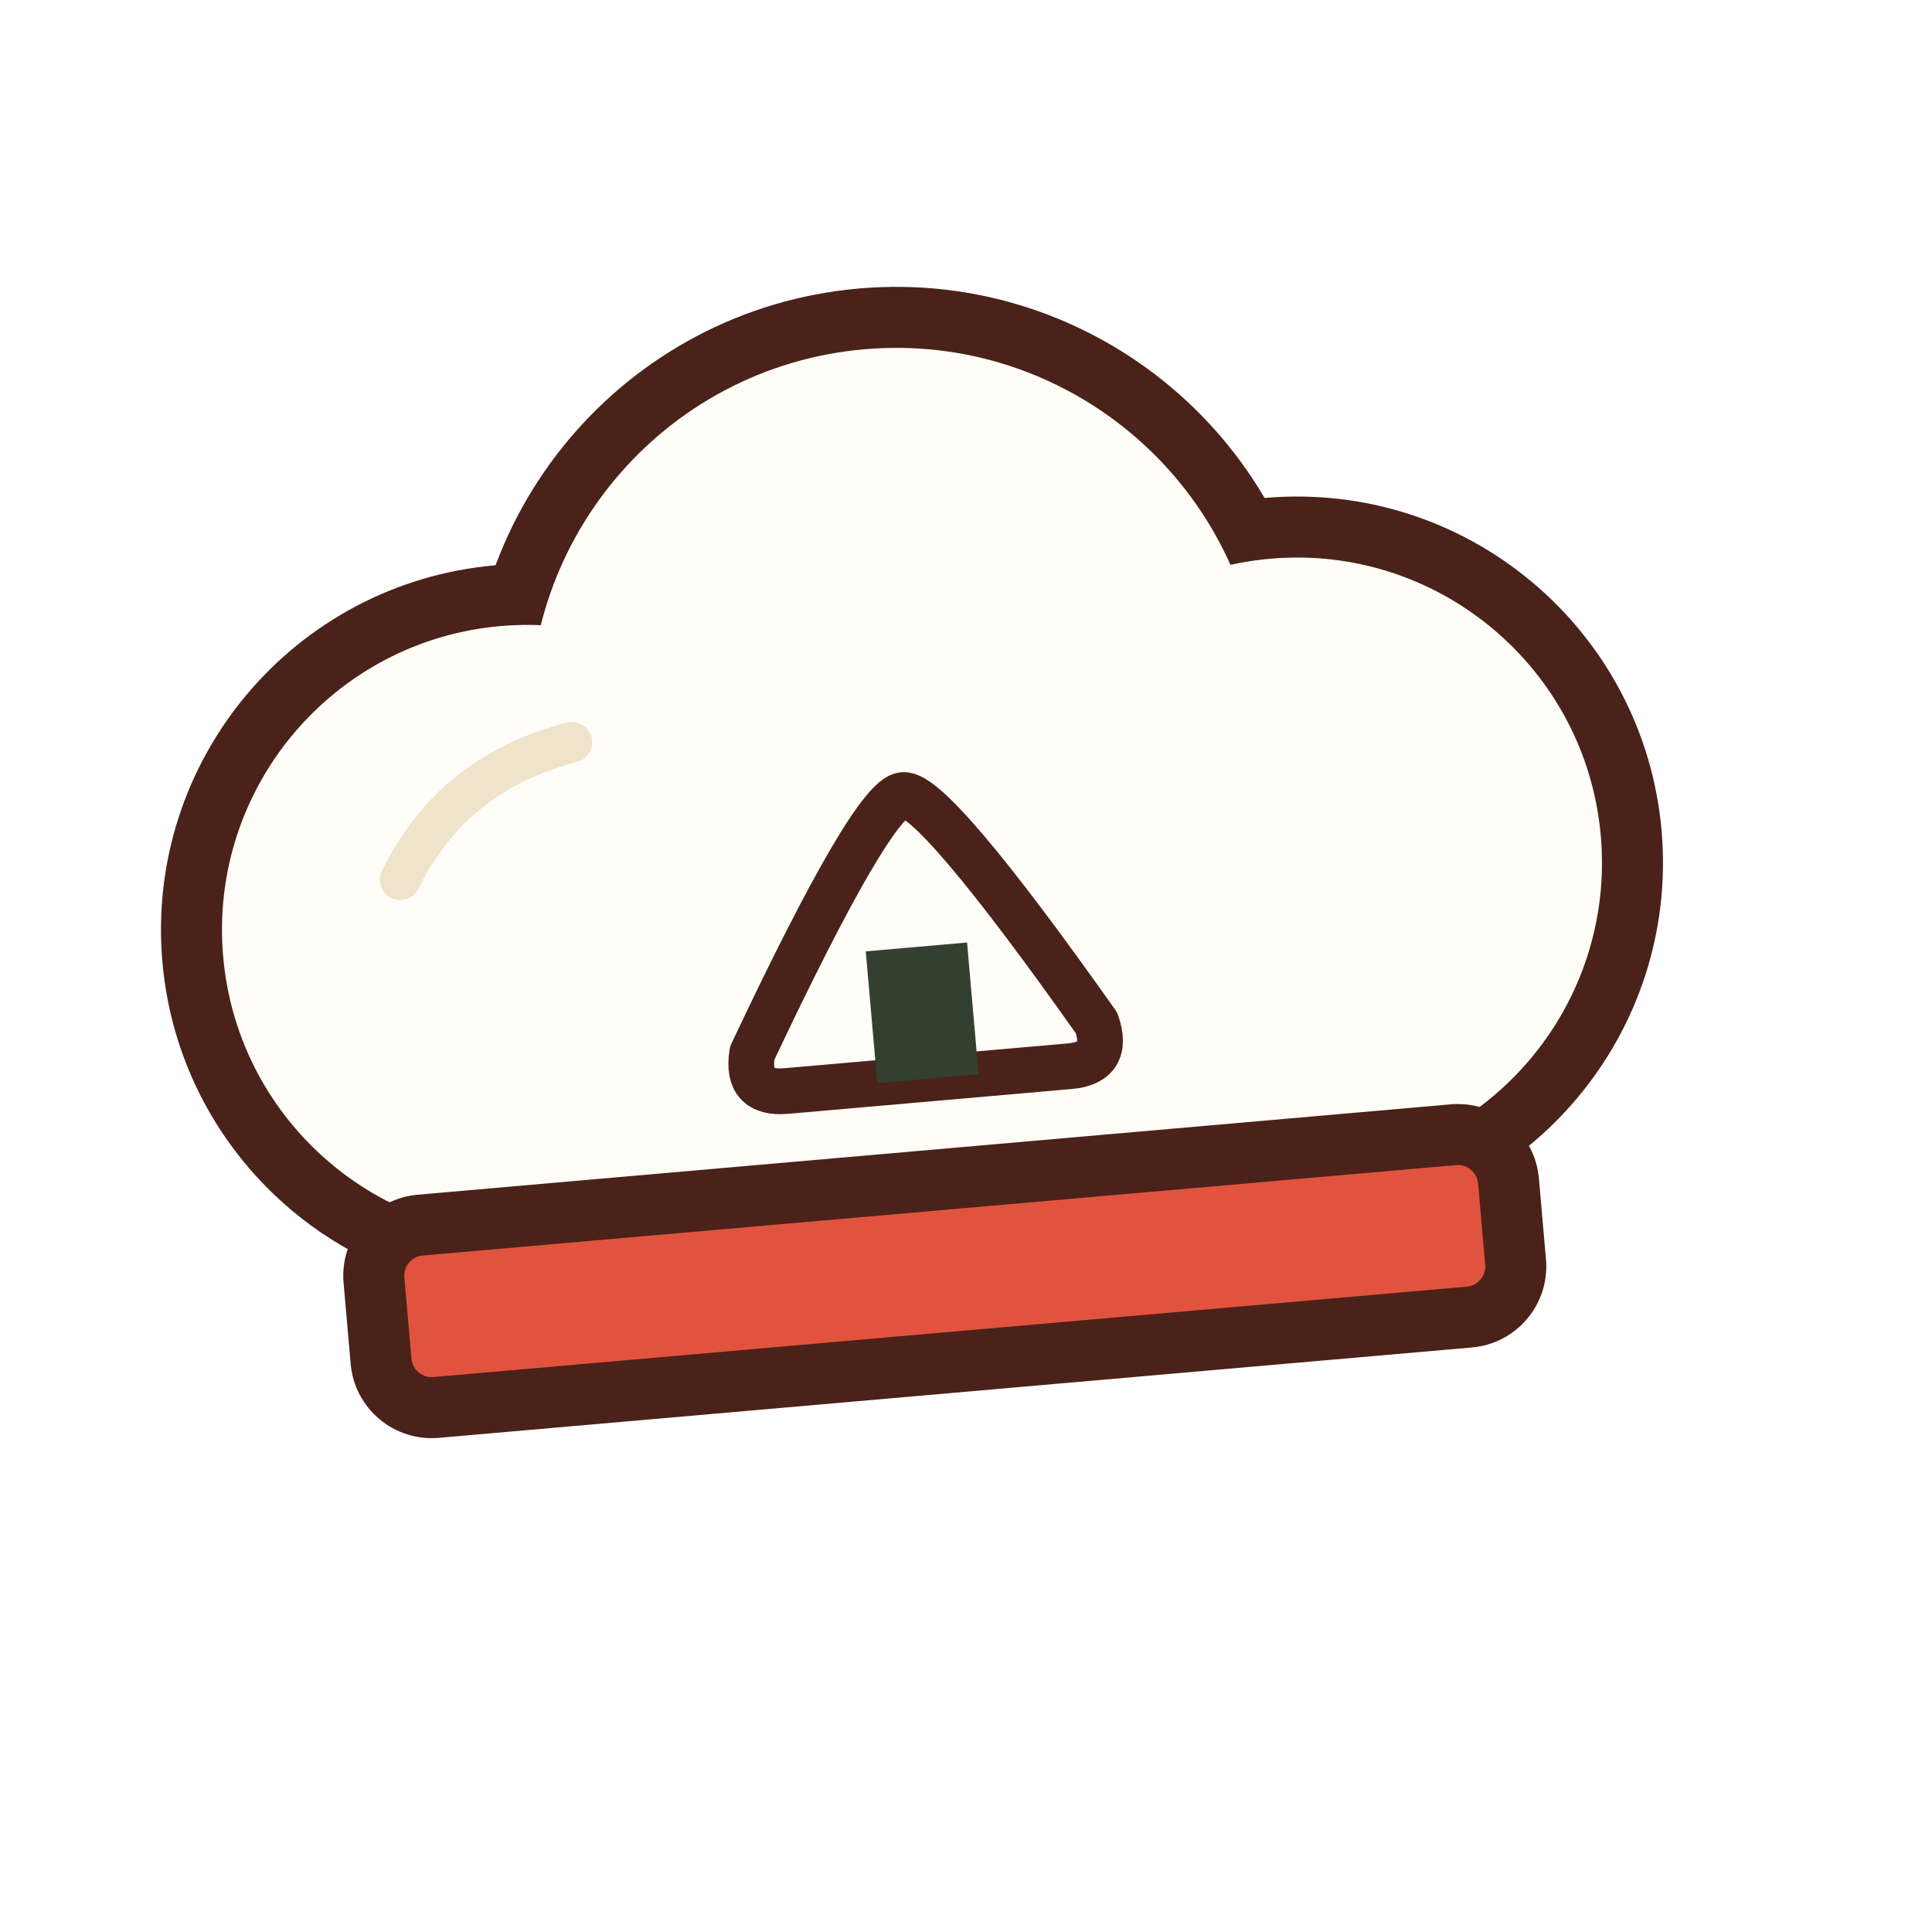
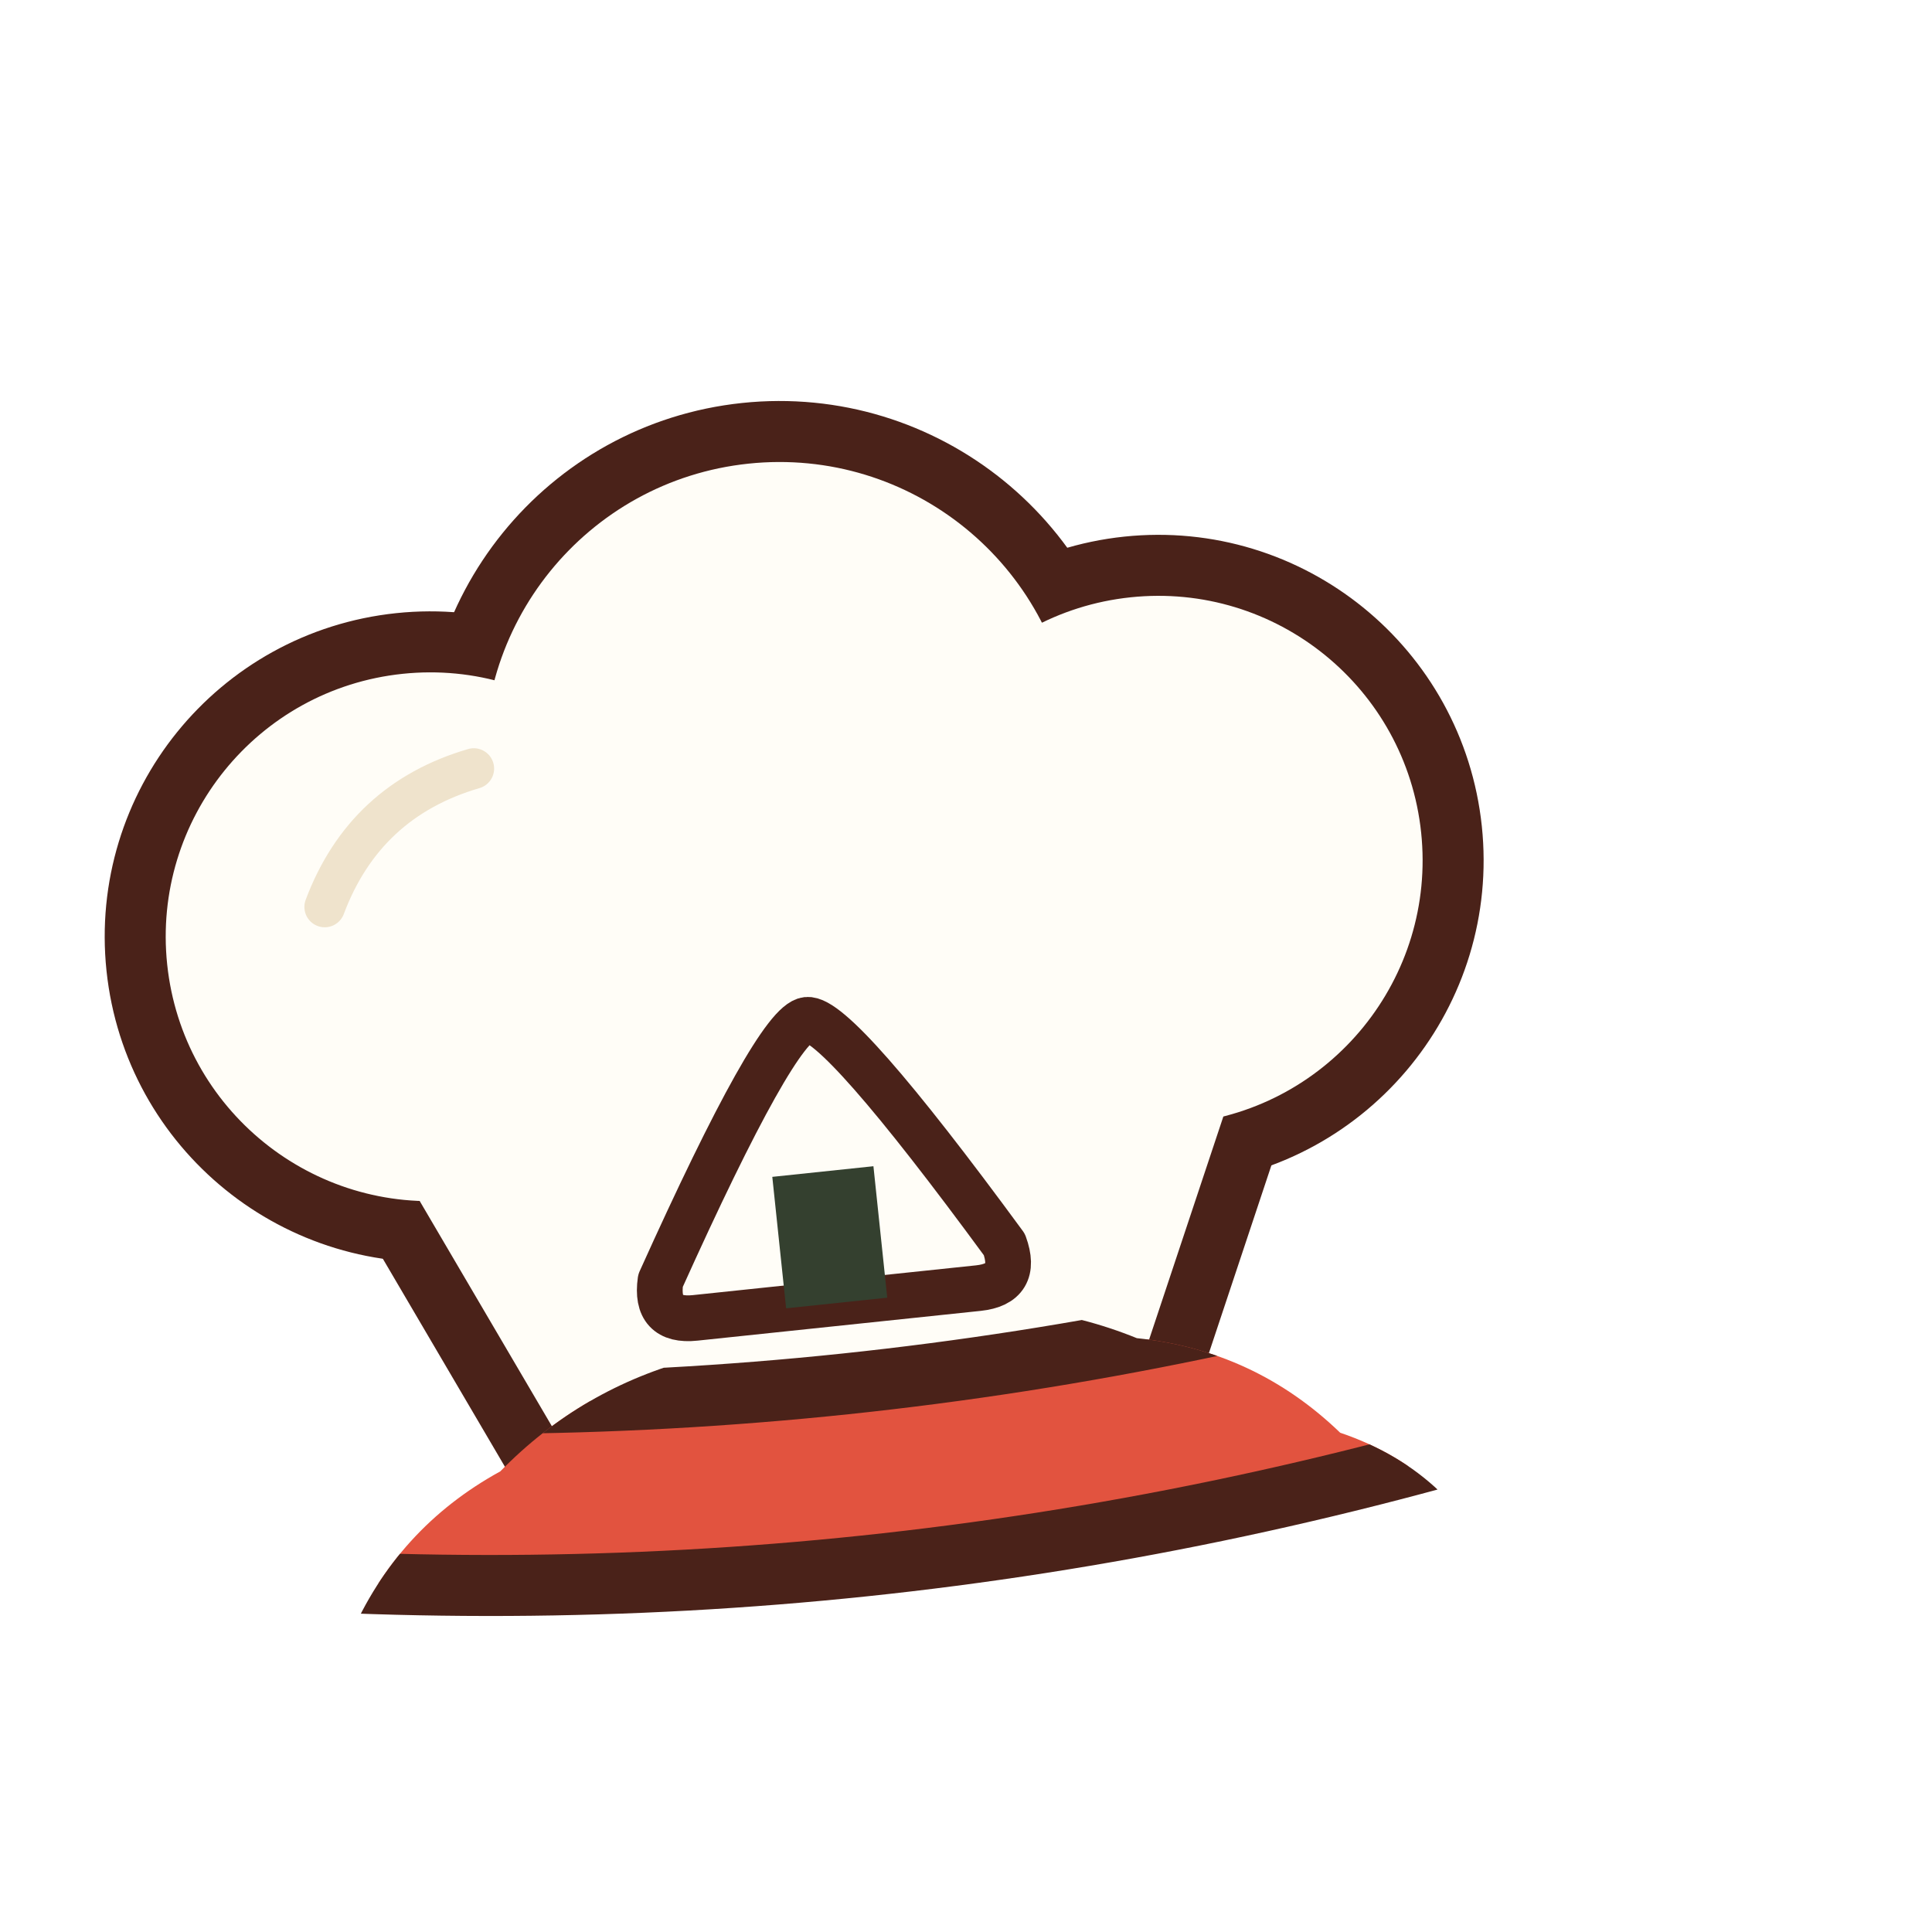
<svg xmlns="http://www.w3.org/2000/svg" viewBox="57 -16 190 190" width="190" height="190">
-   <g transform="rotate(-5 150 110)">
+   <defs>
+     <clipPath id="headInner">
+       <path d="M204.8 140.1 Q214.7 146.5 218.3 157.7 Q229.0 163.4 231.7 175.3 Q240.5 182.5 245.2 192.9 Q255.7 198.8 258.6 210.5 Q267.2 218.6 268.1 230.4 Q272.3 240.9 271.0 252.2 Q274.1 264.1 266.7 273.9 Q264.3 285.2 255.9 293.1 Q250.0 303.0 239.5 307.9 Q231.6 317.2 219.4 316.8 Q208.7 320.7 197.4 319.0 Q186.3 323.2 175.3 319.0 Q164.2 323.9 153.1 319.0 Q142.0 321.6 131.0 319.0 Q119.9 324.0 108.8 319.0 Q97.6 322.6 86.7 318.1 Q75.3 317.3 65.8 311.0 Q53.8 308.7 48.2 297.8 Q39.3 290.5 35.7 279.6 Q29.1 270.0 29.5 258.4 Q24.7 247.2 30.4 236.4 Q31.7 225.1 38.1 215.7 Q41.0 204.2 51.1 197.8 Q54.1 186.2 64.5 180.2 Q69.1 169.8 78.0 162.6 Q80.6 150.7 91.4 145.0 Q96.0 134.3 106.2 128.7 Q114.2 120.5 125.3 117.6 Q135.0 110.0 146.9 113.1 Q158.2 111.3 168.8 115.6 Q180.4 116.8 188.8 124.9 Q200.3 128.8 204.8 140.1Z" />
+     </clipPath>
+   </defs>
+   <g transform="translate(-8 0) rotate(-6 150 138)">
    <g fill="#4A2219" stroke="#4A2219" stroke-width="12" stroke-linejoin="round">
-       <circle cx="112" cy="72" r="30" />
-       <circle cx="150" cy="54" r="36" />
-       <circle cx="188" cy="72" r="30" />
-       <rect x="98" y="70" width="104" height="36" />
+       <circle cx="114" cy="72" r="26" />
+       <circle cx="150" cy="58" r="29" />
+       <circle cx="186" cy="72" r="26" />
+       <polygon points="100.4,76 199.6,76 176,128 124,128" />
    </g>
    <g fill="#FFFDF7">
-       <circle cx="112" cy="72" r="30" />
-       <circle cx="150" cy="54" r="36" />
-       <circle cx="188" cy="72" r="30" />
-       <rect x="98" y="70" width="104" height="36" />
+       <circle cx="114" cy="72" r="26" />
+       <circle cx="150" cy="58" r="29" />
+       <circle cx="186" cy="72" r="26" />
+       <polygon points="100.4,76 199.6,76 176,128 124,128" />
    </g>
-     <path d="M100 66 Q106 56 118 54" fill="none" stroke="#EFE3CC" stroke-width="4" stroke-linecap="round" />
-     <path d="M150 62 Q153 62 167 86 Q168 90 164 90 L136 90 Q132 90 133 86 Q147 62 150 62Z" fill="#FFFDF7" stroke="#4A2219" stroke-width="4.5" stroke-linejoin="round" />
-     <rect x="145" y="77" width="10" height="13" fill="#34402F" />
-     <rect x="94" y="100" width="112" height="18" rx="5" fill="#E2533F" stroke="#4A2219" stroke-width="6" stroke-linejoin="round" />
+     <path d="M104 68 Q109 58 120 56" fill="none" stroke="#EFE3CC" stroke-width="4" stroke-linecap="round" />
+     <path d="M150 84 Q153 84 167 108 Q168 112 164 112 L136 112 Q132 112 133 108 Q147 84 150 84Z" fill="#FFFDF7" stroke="#4A2219" stroke-width="4.5" stroke-linejoin="round" />
+     <rect x="145" y="99" width="10" height="13" fill="#34402F" />
+   </g>
+   <g clip-path="url(#headInner)">
+     <g transform="translate(-8 0) rotate(-6 150 138)">
+       <path d="M80 131 Q150 145 220 131 L220 113 Q150 127 80 113Z" fill="#E2533F" stroke="#4A2219" stroke-width="6" stroke-linejoin="round" />
+     </g>
  </g>
</svg>
